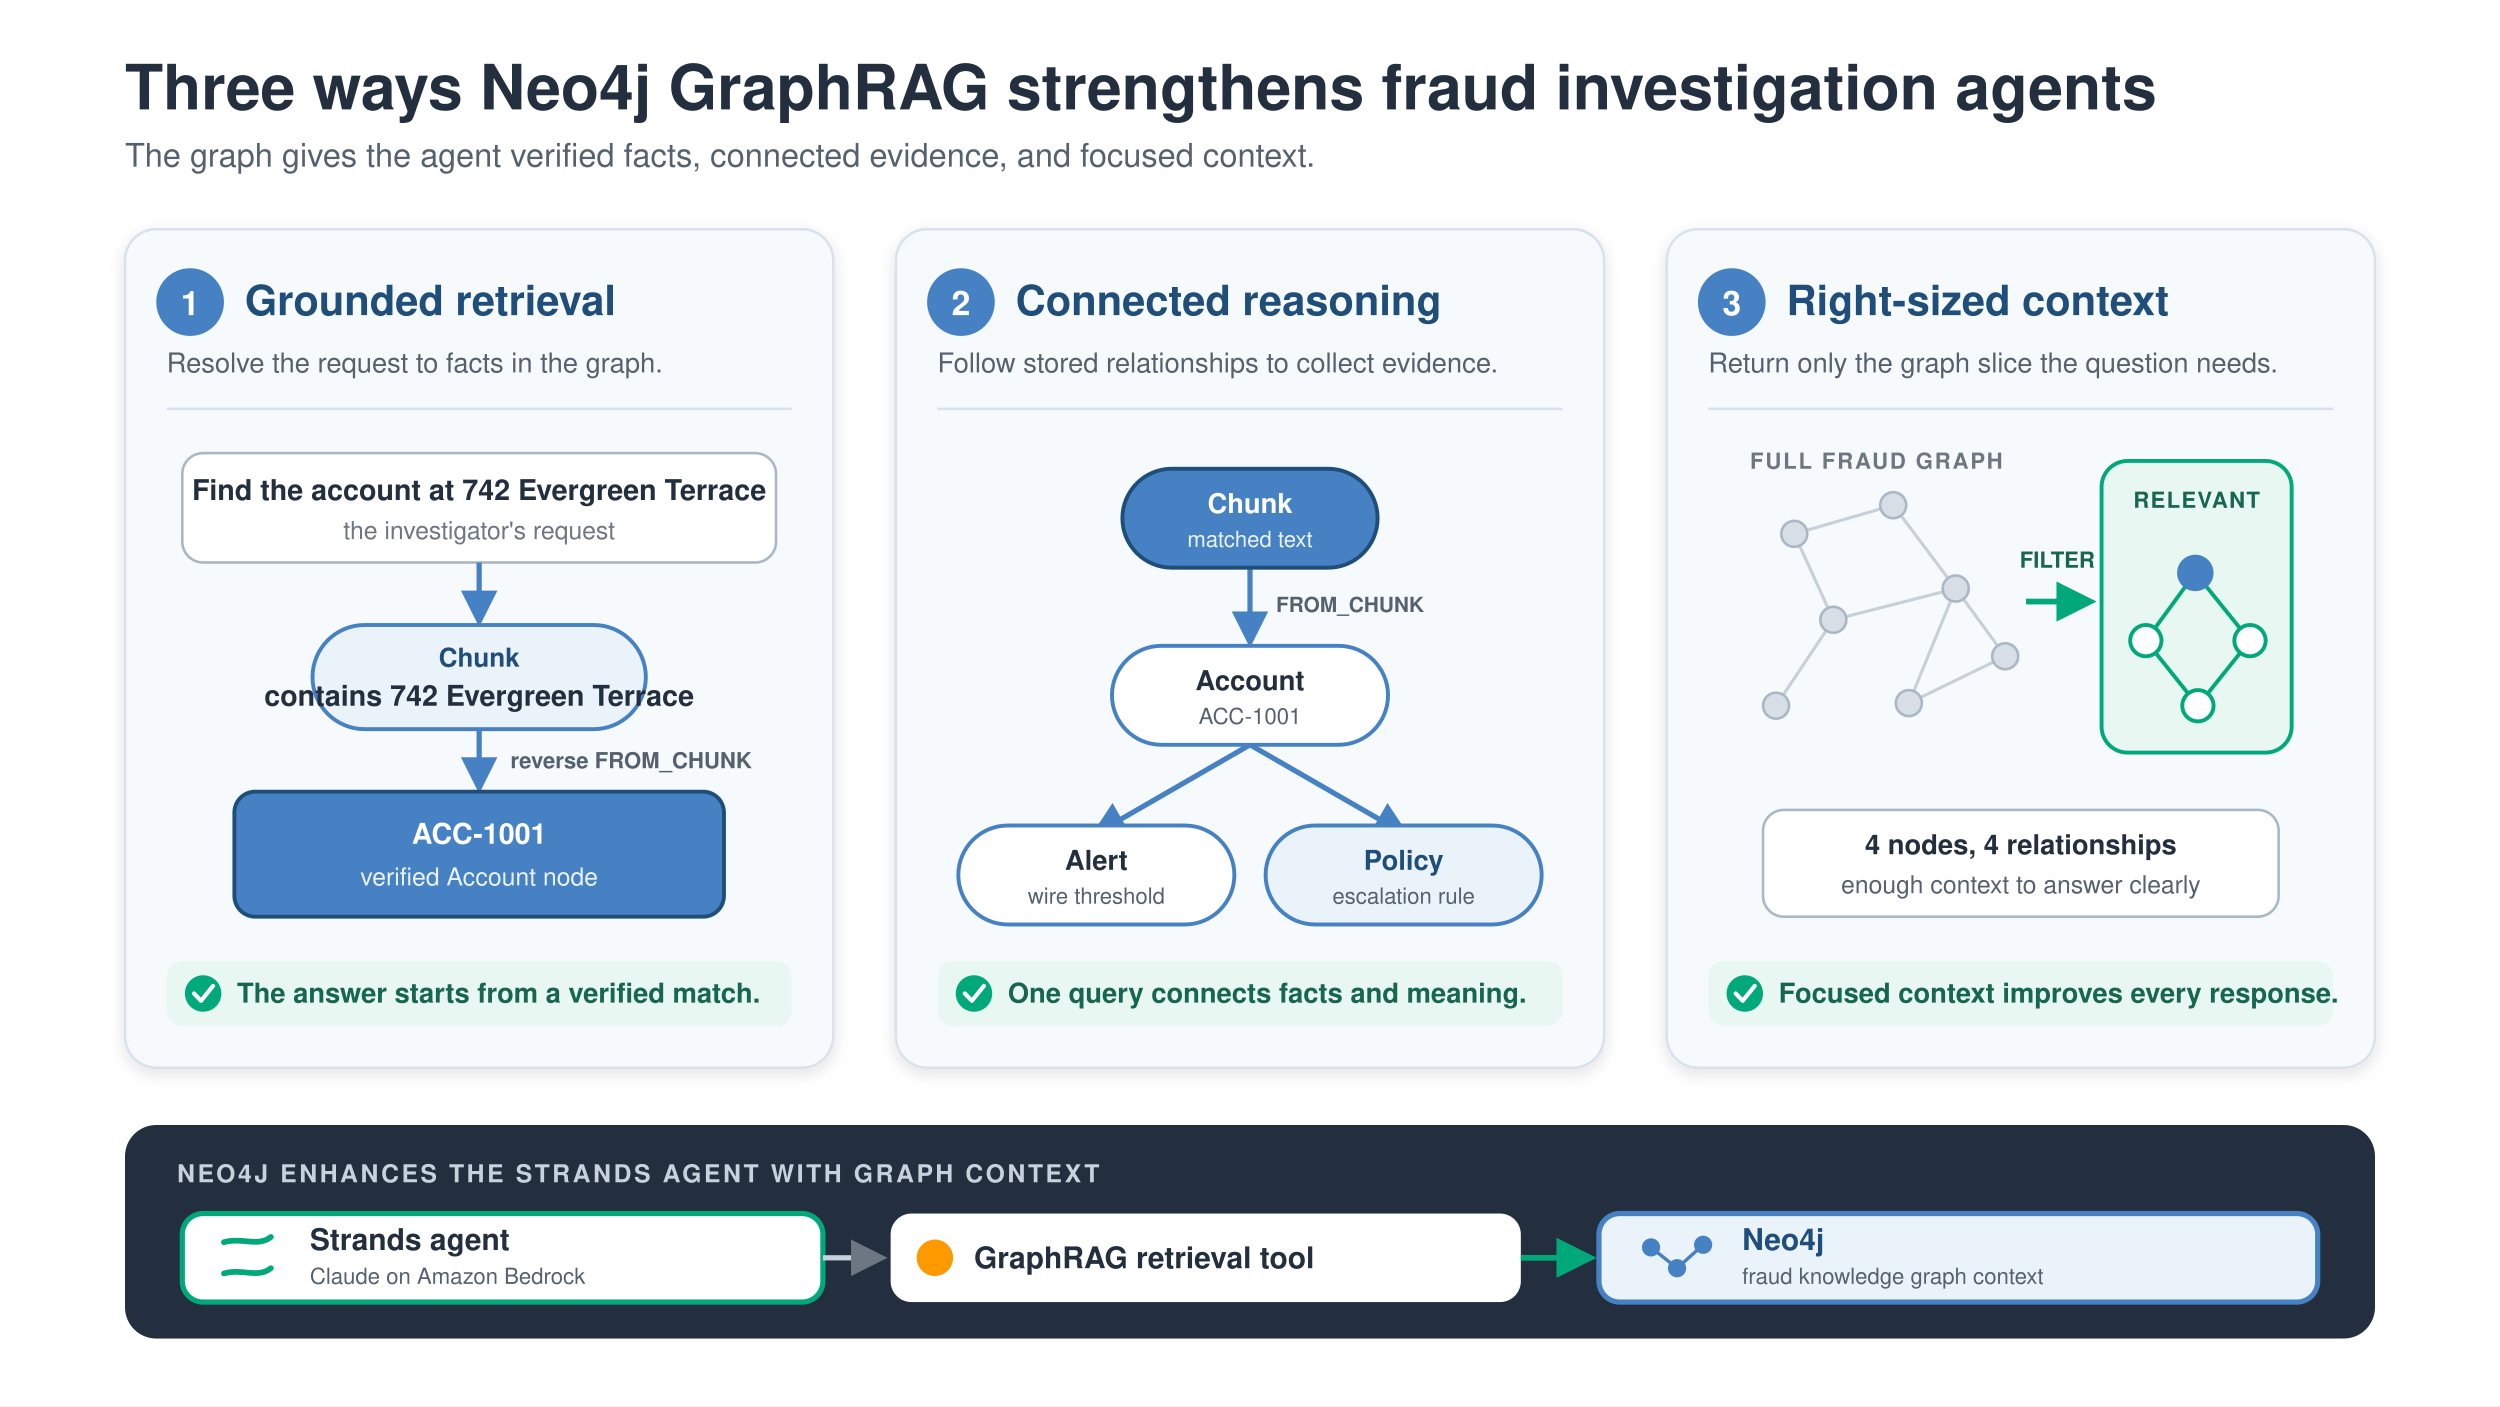
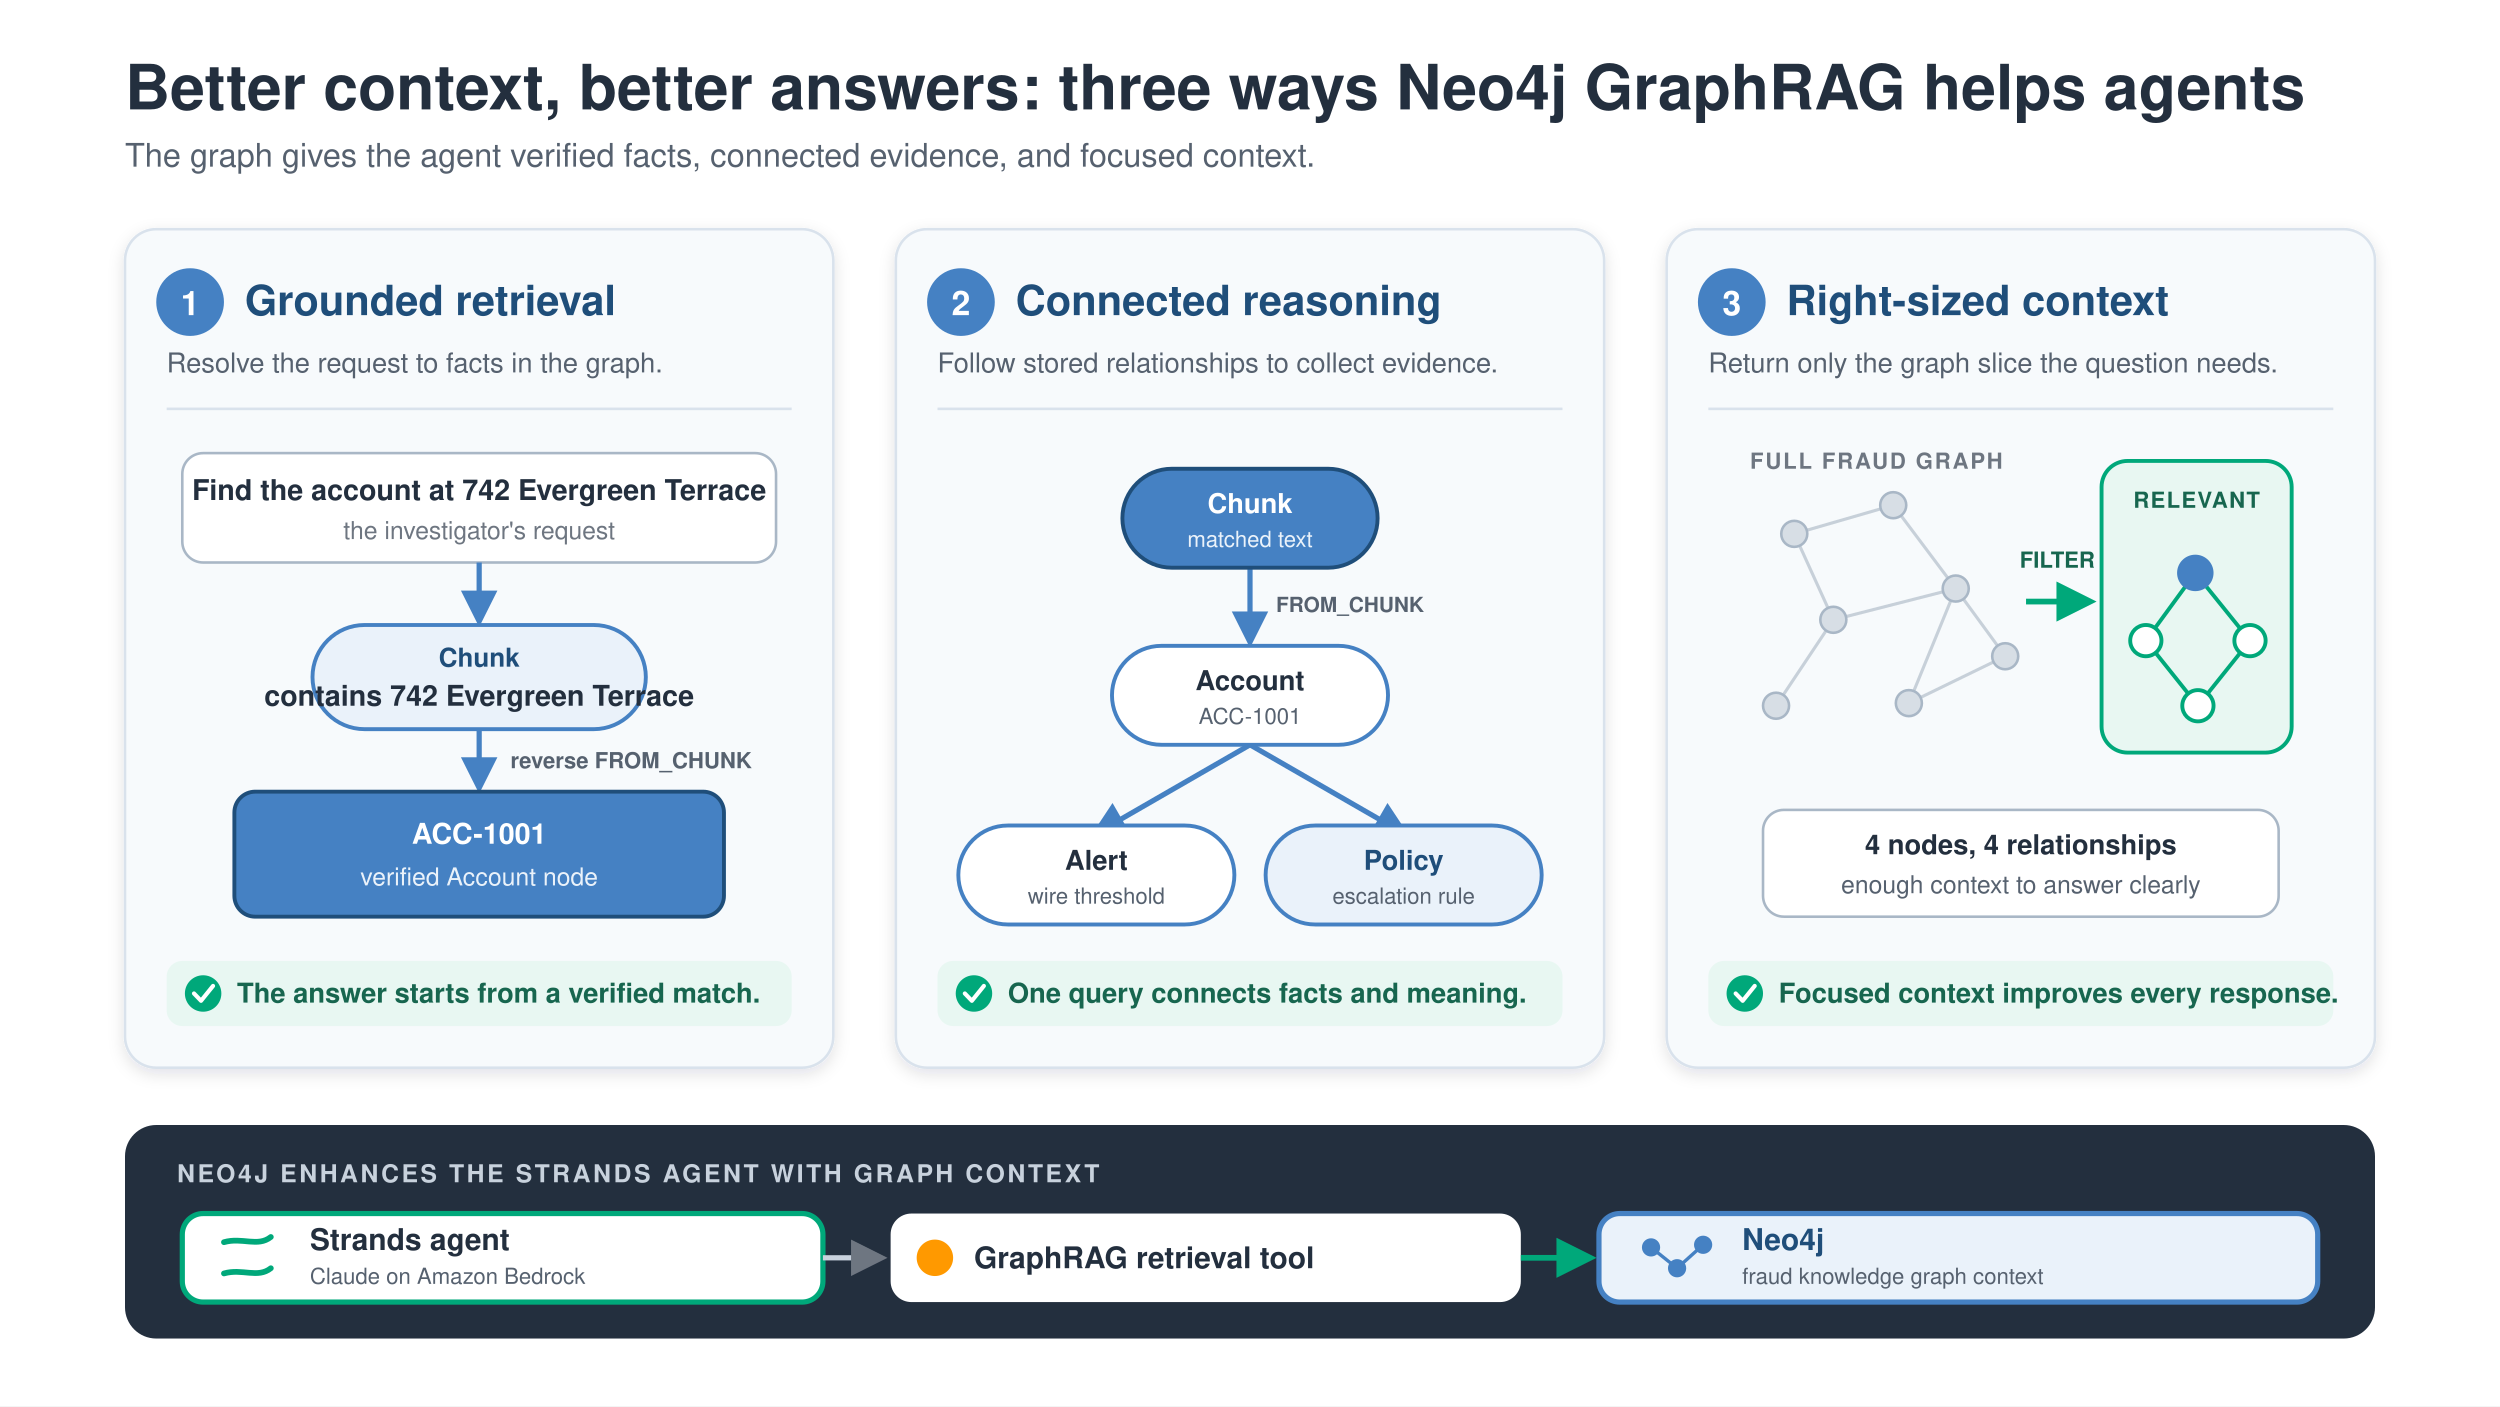
<svg xmlns="http://www.w3.org/2000/svg" viewBox="0 0 960 540" role="img" aria-labelledby="title desc" font-family="'Helvetica Neue', Helvetica, Arial, sans-serif">
  <defs>
    <filter id="shadow" x="-15%" y="-15%" width="130%" height="140%">
      <feDropShadow dx="0" dy="2" stdDeviation="3" flood-color="#182334" flood-opacity="0.12" />
    </filter>
    <marker id="arrow-blue" viewBox="0 0 10 10" refX="8" refY="5" markerWidth="7" markerHeight="7" orient="auto-start-reverse">
      <path d="M0,0 L10,5 L0,10 Z" fill="#4581C3" />
    </marker>
    <marker id="arrow-green" viewBox="0 0 10 10" refX="8" refY="5" markerWidth="7" markerHeight="7" orient="auto-start-reverse">
      <path d="M0,0 L10,5 L0,10 Z" fill="#00A87A" />
    </marker>
    <marker id="arrow-gray" viewBox="0 0 10 10" refX="8" refY="5" markerWidth="7" markerHeight="7" orient="auto-start-reverse">
      <path d="M0,0 L10,5 L0,10 Z" fill="#6E7681" />
    </marker>
  </defs>
  <rect width="960" height="540" fill="#FFFFFF" />
-   <text x="48" y="42" font-size="24" font-weight="700" fill="#232F3E">Three ways Neo4j GraphRAG strengthens fraud investigation agents</text>
+   <text x="48" y="42" font-size="24" font-weight="700" fill="#232F3E">Better context, better answers: three ways Neo4j GraphRAG helps agents</text>
  <text x="48" y="64" font-size="12.5" fill="#56616F">The graph gives the agent verified facts, connected evidence, and focused context.</text>
  <rect x="48" y="88" width="272" height="322" rx="12" fill="#F7FAFC" stroke="#D9E2EC" filter="url(#shadow)" />
  <circle cx="73" cy="116" r="13" fill="#4581C3" />
  <text x="73" y="121" text-anchor="middle" font-size="13" font-weight="700" fill="#FFFFFF">1</text>
  <text x="94" y="121" font-size="16" font-weight="700" fill="#1F4E7A">Grounded retrieval</text>
  <text x="64" y="143" font-size="10.5" fill="#56616F">Resolve the request to facts in the graph.</text>
  <line x1="64" y1="157" x2="304" y2="157" stroke="#D9E2EC" />
  <rect x="70" y="174" width="228" height="42" rx="8" fill="#FFFFFF" stroke="#A9B7C6" />
  <text x="184" y="192" text-anchor="middle" font-size="11" font-weight="700" fill="#232F3E">Find the account at 742 Evergreen Terrace</text>
  <text x="184" y="207" text-anchor="middle" font-size="9.5" fill="#6E7681">the investigator's request</text>
  <path d="M184,216 V238" fill="none" stroke="#4581C3" stroke-width="2" marker-end="url(#arrow-blue)" />
  <rect x="120" y="240" width="128" height="40" rx="20" fill="#EAF2FA" stroke="#4581C3" stroke-width="1.5" />
  <text x="184" y="256" text-anchor="middle" font-size="10" font-weight="700" fill="#1F4E7A">Chunk</text>
  <text x="184" y="271" text-anchor="middle" font-size="11" font-weight="700" fill="#232F3E">contains 742 Evergreen Terrace</text>
  <path d="M184,280 V302" fill="none" stroke="#4581C3" stroke-width="2" marker-end="url(#arrow-blue)" />
  <text x="196" y="295" font-size="8.5" font-weight="700" fill="#56616F">reverse FROM_CHUNK</text>
  <rect x="90" y="304" width="188" height="48" rx="8" fill="#4581C3" stroke="#1F4E7A" stroke-width="1.5" />
  <text x="184" y="324" text-anchor="middle" font-size="11" font-weight="700" fill="#FFFFFF">ACC-1001</text>
  <text x="184" y="340" text-anchor="middle" font-size="9.5" fill="#EAF2FA">verified Account node</text>
  <rect x="64" y="369" width="240" height="25" rx="6" fill="#E8F7F2" />
  <circle cx="78" cy="381.5" r="7" fill="#00A87A" />
  <path d="M74.5,381.5 L77.2,384.3 L81.8,378.6" fill="none" stroke="#FFFFFF" stroke-width="1.6" stroke-linecap="round" stroke-linejoin="round" />
  <text x="91" y="385" font-size="10.5" font-weight="700" fill="#17664F">The answer starts from a verified match.</text>
  <rect x="344" y="88" width="272" height="322" rx="12" fill="#F7FAFC" stroke="#D9E2EC" filter="url(#shadow)" />
  <circle cx="369" cy="116" r="13" fill="#4581C3" />
  <text x="369" y="121" text-anchor="middle" font-size="13" font-weight="700" fill="#FFFFFF">2</text>
  <text x="390" y="121" font-size="16" font-weight="700" fill="#1F4E7A">Connected reasoning</text>
  <text x="360" y="143" font-size="10.5" fill="#56616F">Follow stored relationships to collect evidence.</text>
  <line x1="360" y1="157" x2="600" y2="157" stroke="#D9E2EC" />
  <line x1="480" y1="218" x2="480" y2="246" stroke="#4581C3" stroke-width="2" marker-end="url(#arrow-blue)" />
  <text x="490" y="235" font-size="8" font-weight="700" fill="#56616F">FROM_CHUNK</text>
  <line x1="480" y1="286" x2="421" y2="320" stroke="#4581C3" stroke-width="2" marker-end="url(#arrow-blue)" />
  <line x1="480" y1="286" x2="539" y2="320" stroke="#4581C3" stroke-width="2" marker-end="url(#arrow-blue)" />
  <rect x="431" y="180" width="98" height="38" rx="19" fill="#4581C3" stroke="#1F4E7A" stroke-width="1.5" />
  <text x="480" y="197" text-anchor="middle" font-size="10.5" font-weight="700" fill="#FFFFFF">Chunk</text>
  <text x="480" y="210" text-anchor="middle" font-size="8.5" fill="#EAF2FA">matched text</text>
  <rect x="427" y="248" width="106" height="38" rx="19" fill="#FFFFFF" stroke="#4581C3" stroke-width="1.5" />
  <text x="480" y="265" text-anchor="middle" font-size="10.5" font-weight="700" fill="#232F3E">Account</text>
  <text x="480" y="278" text-anchor="middle" font-size="8.5" fill="#56616F">ACC-1001</text>
  <rect x="368" y="317" width="106" height="38" rx="19" fill="#FFFFFF" stroke="#4581C3" stroke-width="1.5" />
  <text x="421" y="334" text-anchor="middle" font-size="10.5" font-weight="700" fill="#232F3E">Alert</text>
  <text x="421" y="347" text-anchor="middle" font-size="8.5" fill="#56616F">wire threshold</text>
  <rect x="486" y="317" width="106" height="38" rx="19" fill="#EAF2FA" stroke="#4581C3" stroke-width="1.5" />
  <text x="539" y="334" text-anchor="middle" font-size="10.5" font-weight="700" fill="#1F4E7A">Policy</text>
  <text x="539" y="347" text-anchor="middle" font-size="8.5" fill="#56616F">escalation rule</text>
  <rect x="360" y="369" width="240" height="25" rx="6" fill="#E8F7F2" />
  <circle cx="374" cy="381.5" r="7" fill="#00A87A" />
  <path d="M370.5,381.5 L373.2,384.3 L377.8,378.6" fill="none" stroke="#FFFFFF" stroke-width="1.6" stroke-linecap="round" stroke-linejoin="round" />
  <text x="387" y="385" font-size="10.5" font-weight="700" fill="#17664F">One query connects facts and meaning.</text>
  <rect x="640" y="88" width="272" height="322" rx="12" fill="#F7FAFC" stroke="#D9E2EC" filter="url(#shadow)" />
  <circle cx="665" cy="116" r="13" fill="#4581C3" />
  <text x="665" y="121" text-anchor="middle" font-size="13" font-weight="700" fill="#FFFFFF">3</text>
  <text x="686" y="121" font-size="16" font-weight="700" fill="#1F4E7A">Right-sized context</text>
  <text x="656" y="143" font-size="10.5" fill="#56616F">Return only the graph slice the question needs.</text>
  <line x1="656" y1="157" x2="896" y2="157" stroke="#D9E2EC" />
  <text x="672" y="180" font-size="8.5" font-weight="700" letter-spacing="0.7" fill="#6E7681">FULL FRAUD GRAPH</text>
  <g stroke="#C7D0D9" stroke-width="1.2">
    <line x1="689" y1="205" x2="727" y2="194" />
    <line x1="689" y1="205" x2="704" y2="238" />
    <line x1="727" y1="194" x2="751" y2="226" />
    <line x1="704" y1="238" x2="751" y2="226" />
    <line x1="704" y1="238" x2="682" y2="271" />
    <line x1="751" y1="226" x2="733" y2="270" />
    <line x1="751" y1="226" x2="770" y2="252" />
    <line x1="733" y1="270" x2="770" y2="252" />
  </g>
  <g fill="#D7DEE5" stroke="#A9B7C6">
    <circle cx="689" cy="205" r="5" />
    <circle cx="727" cy="194" r="5" />
    <circle cx="704" cy="238" r="5" />
    <circle cx="751" cy="226" r="5" />
    <circle cx="682" cy="271" r="5" />
    <circle cx="733" cy="270" r="5" />
    <circle cx="770" cy="252" r="5" />
  </g>
  <path d="M778,231 H802" fill="none" stroke="#00A87A" stroke-width="2.2" marker-end="url(#arrow-green)" />
  <text x="790" y="218" text-anchor="middle" font-size="8.5" font-weight="700" fill="#17664F">FILTER</text>
  <rect x="807" y="177" width="73" height="112" rx="10" fill="#E8F7F2" stroke="#00A87A" stroke-width="1.5" />
  <text x="843.5" y="195" text-anchor="middle" font-size="8.5" font-weight="700" letter-spacing="0.5" fill="#17664F">RELEVANT</text>
  <g stroke="#00A87A" stroke-width="1.5">
    <line x1="843" y1="220" x2="824" y2="246" />
    <line x1="843" y1="220" x2="864" y2="246" />
    <line x1="824" y1="246" x2="844" y2="271" />
    <line x1="864" y1="246" x2="844" y2="271" />
  </g>
  <circle cx="843" cy="220" r="7" fill="#4581C3" />
  <g fill="#FFFFFF" stroke="#00A87A" stroke-width="1.5">
    <circle cx="824" cy="246" r="6" />
    <circle cx="864" cy="246" r="6" />
    <circle cx="844" cy="271" r="6" />
  </g>
  <rect x="677" y="311" width="198" height="41" rx="8" fill="#FFFFFF" stroke="#A9B7C6" />
  <text x="776" y="328" text-anchor="middle" font-size="10.5" font-weight="700" fill="#232F3E">4 nodes, 4 relationships</text>
  <text x="776" y="343" text-anchor="middle" font-size="9.5" fill="#56616F">enough context to answer clearly</text>
  <rect x="656" y="369" width="240" height="25" rx="6" fill="#E8F7F2" />
  <circle cx="670" cy="381.5" r="7" fill="#00A87A" />
  <path d="M666.5,381.5 L669.2,384.3 L673.8,378.6" fill="none" stroke="#FFFFFF" stroke-width="1.6" stroke-linecap="round" stroke-linejoin="round" />
  <text x="683" y="385" font-size="10.5" font-weight="700" fill="#17664F">Focused context improves every response.</text>
  <rect x="48" y="432" width="864" height="82" rx="12" fill="#232F3E" />
  <text x="68" y="454" font-size="9.5" font-weight="700" letter-spacing="1" fill="#C8D2DD">NEO4J ENHANCES THE STRANDS AGENT WITH GRAPH CONTEXT</text>
  <rect x="70" y="466" width="246" height="34" rx="8" fill="#FFFFFF" stroke="#00A87A" stroke-width="2" />
  <path d="M86,477 C93,475 99,479 104,475 M86,489 C93,487 99,491 104,487" fill="none" stroke="#00A87A" stroke-width="2.2" stroke-linecap="round" />
  <text x="119" y="480" font-size="11.5" font-weight="700" fill="#232F3E">Strands agent</text>
  <text x="119" y="493" font-size="8.5" fill="#56616F">Claude on Amazon Bedrock</text>
  <line x1="316" y1="483" x2="338" y2="483" stroke="#C8D2DD" stroke-width="2" marker-end="url(#arrow-gray)" />
  <rect x="342" y="466" width="242" height="34" rx="8" fill="#FFFFFF" />
  <circle cx="359" cy="483" r="7" fill="#FF9900" />
  <text x="374" y="487" font-size="11.5" font-weight="700" fill="#232F3E">GraphRAG retrieval tool</text>
  <line x1="584" y1="483" x2="610" y2="483" stroke="#00A87A" stroke-width="2.2" marker-end="url(#arrow-green)" />
  <rect x="614" y="466" width="276" height="34" rx="8" fill="#EAF2FA" stroke="#4581C3" stroke-width="2" />
  <g stroke="#4581C3" stroke-width="1.3">
    <line x1="634" y1="479" x2="644" y2="487" />
    <line x1="644" y1="487" x2="654" y2="478" />
  </g>
  <circle cx="634" cy="479" r="3.5" fill="#4581C3" />
  <circle cx="644" cy="487" r="3.5" fill="#4581C3" />
  <circle cx="654" cy="478" r="3.5" fill="#4581C3" />
  <text x="669" y="480" font-size="11.5" font-weight="700" fill="#1F4E7A">Neo4j</text>
  <text x="669" y="493" font-size="8.5" fill="#56616F">fraud knowledge graph context</text>
</svg>
